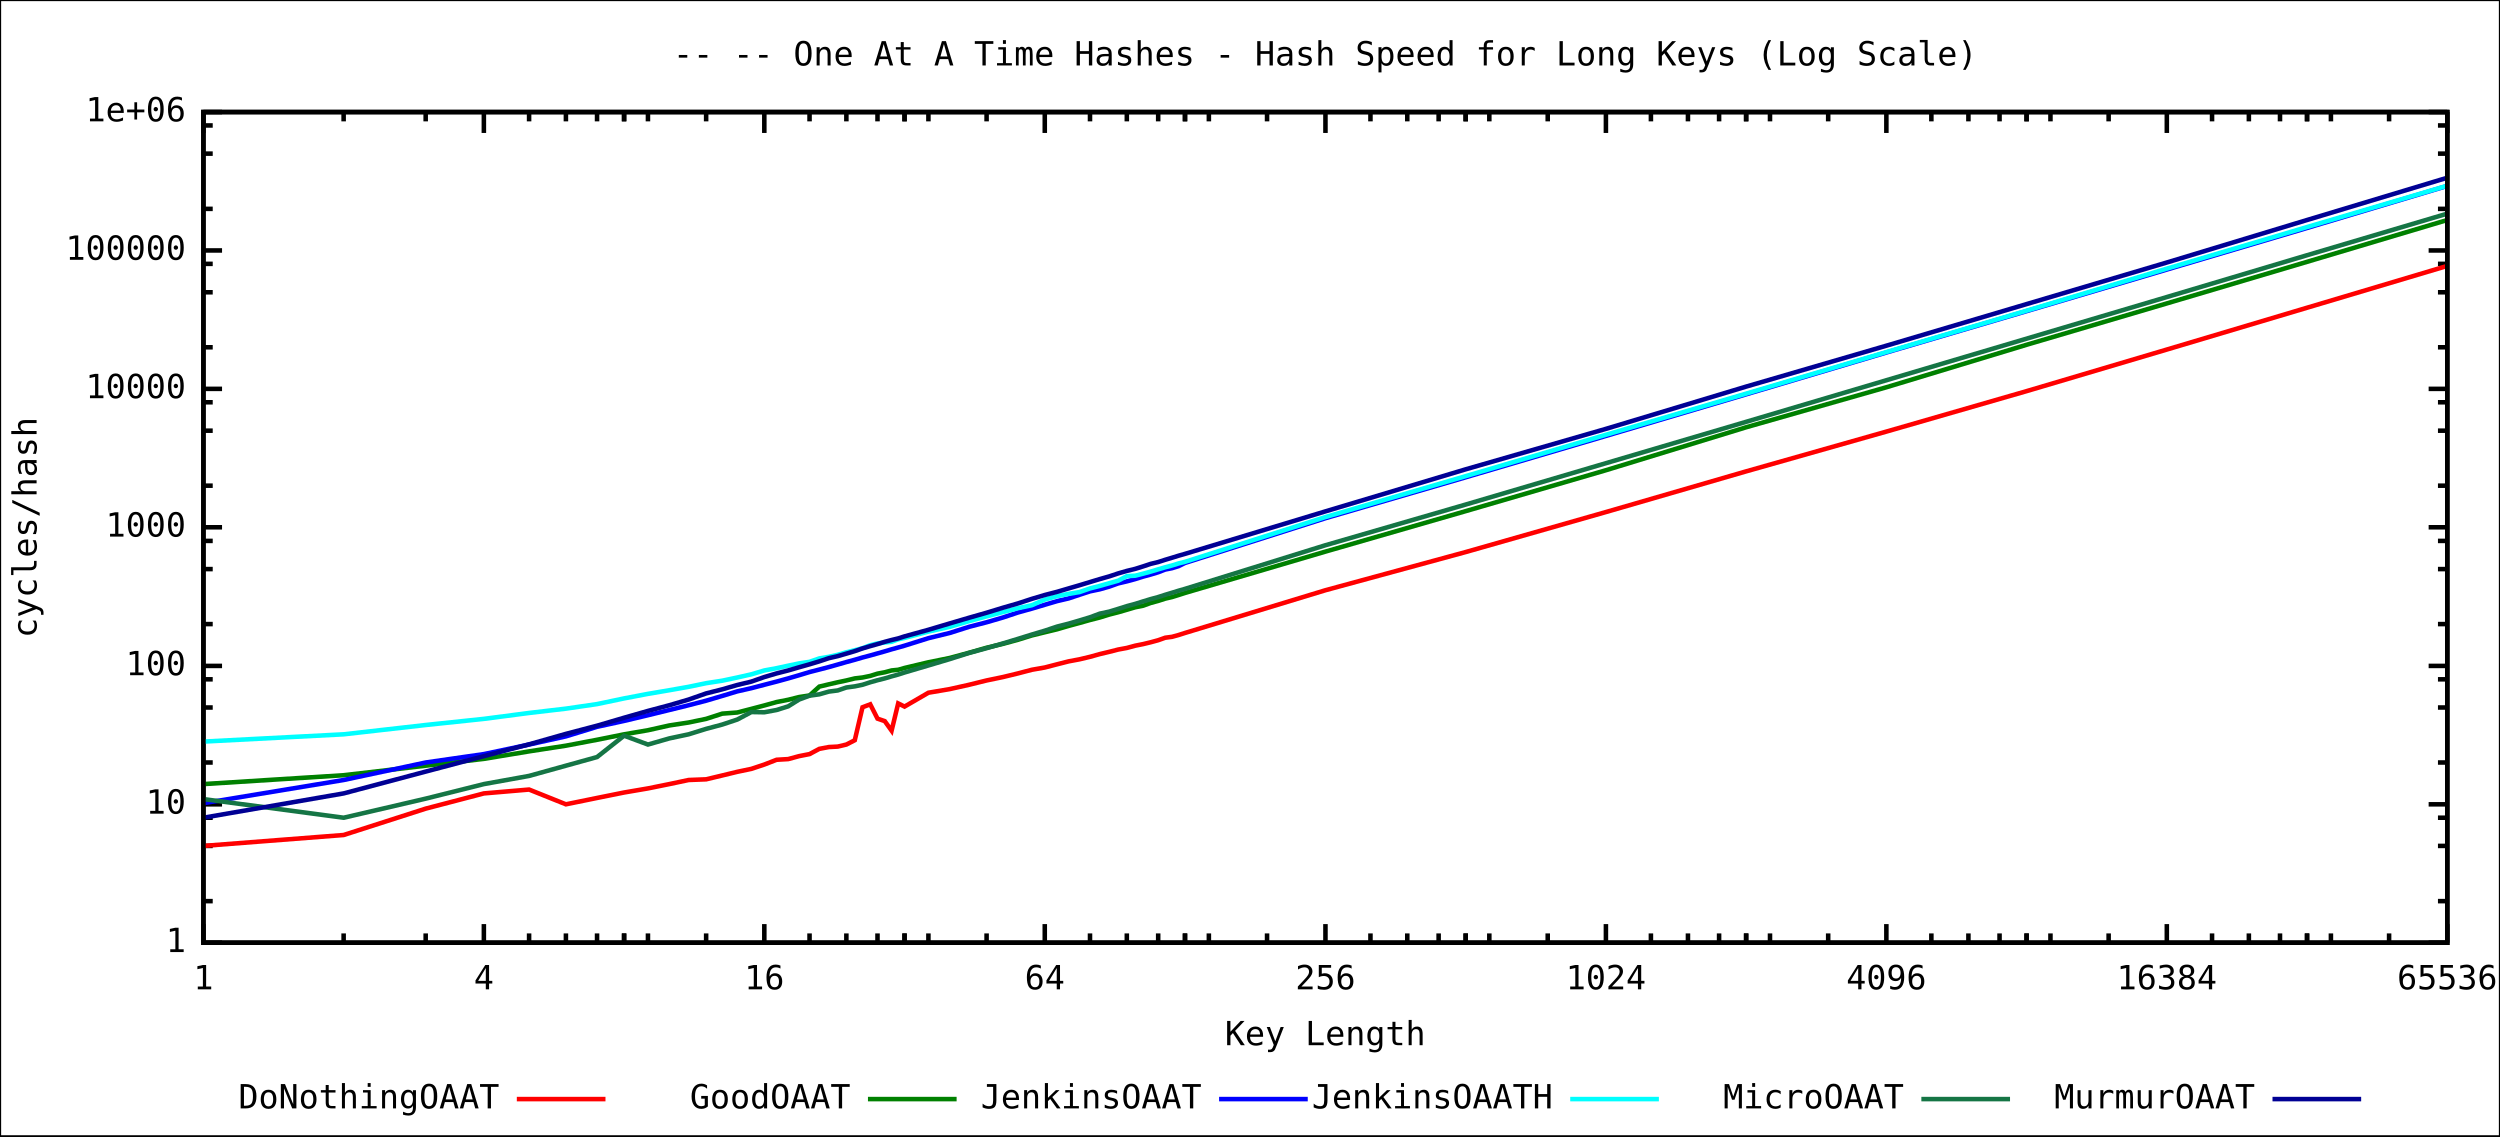
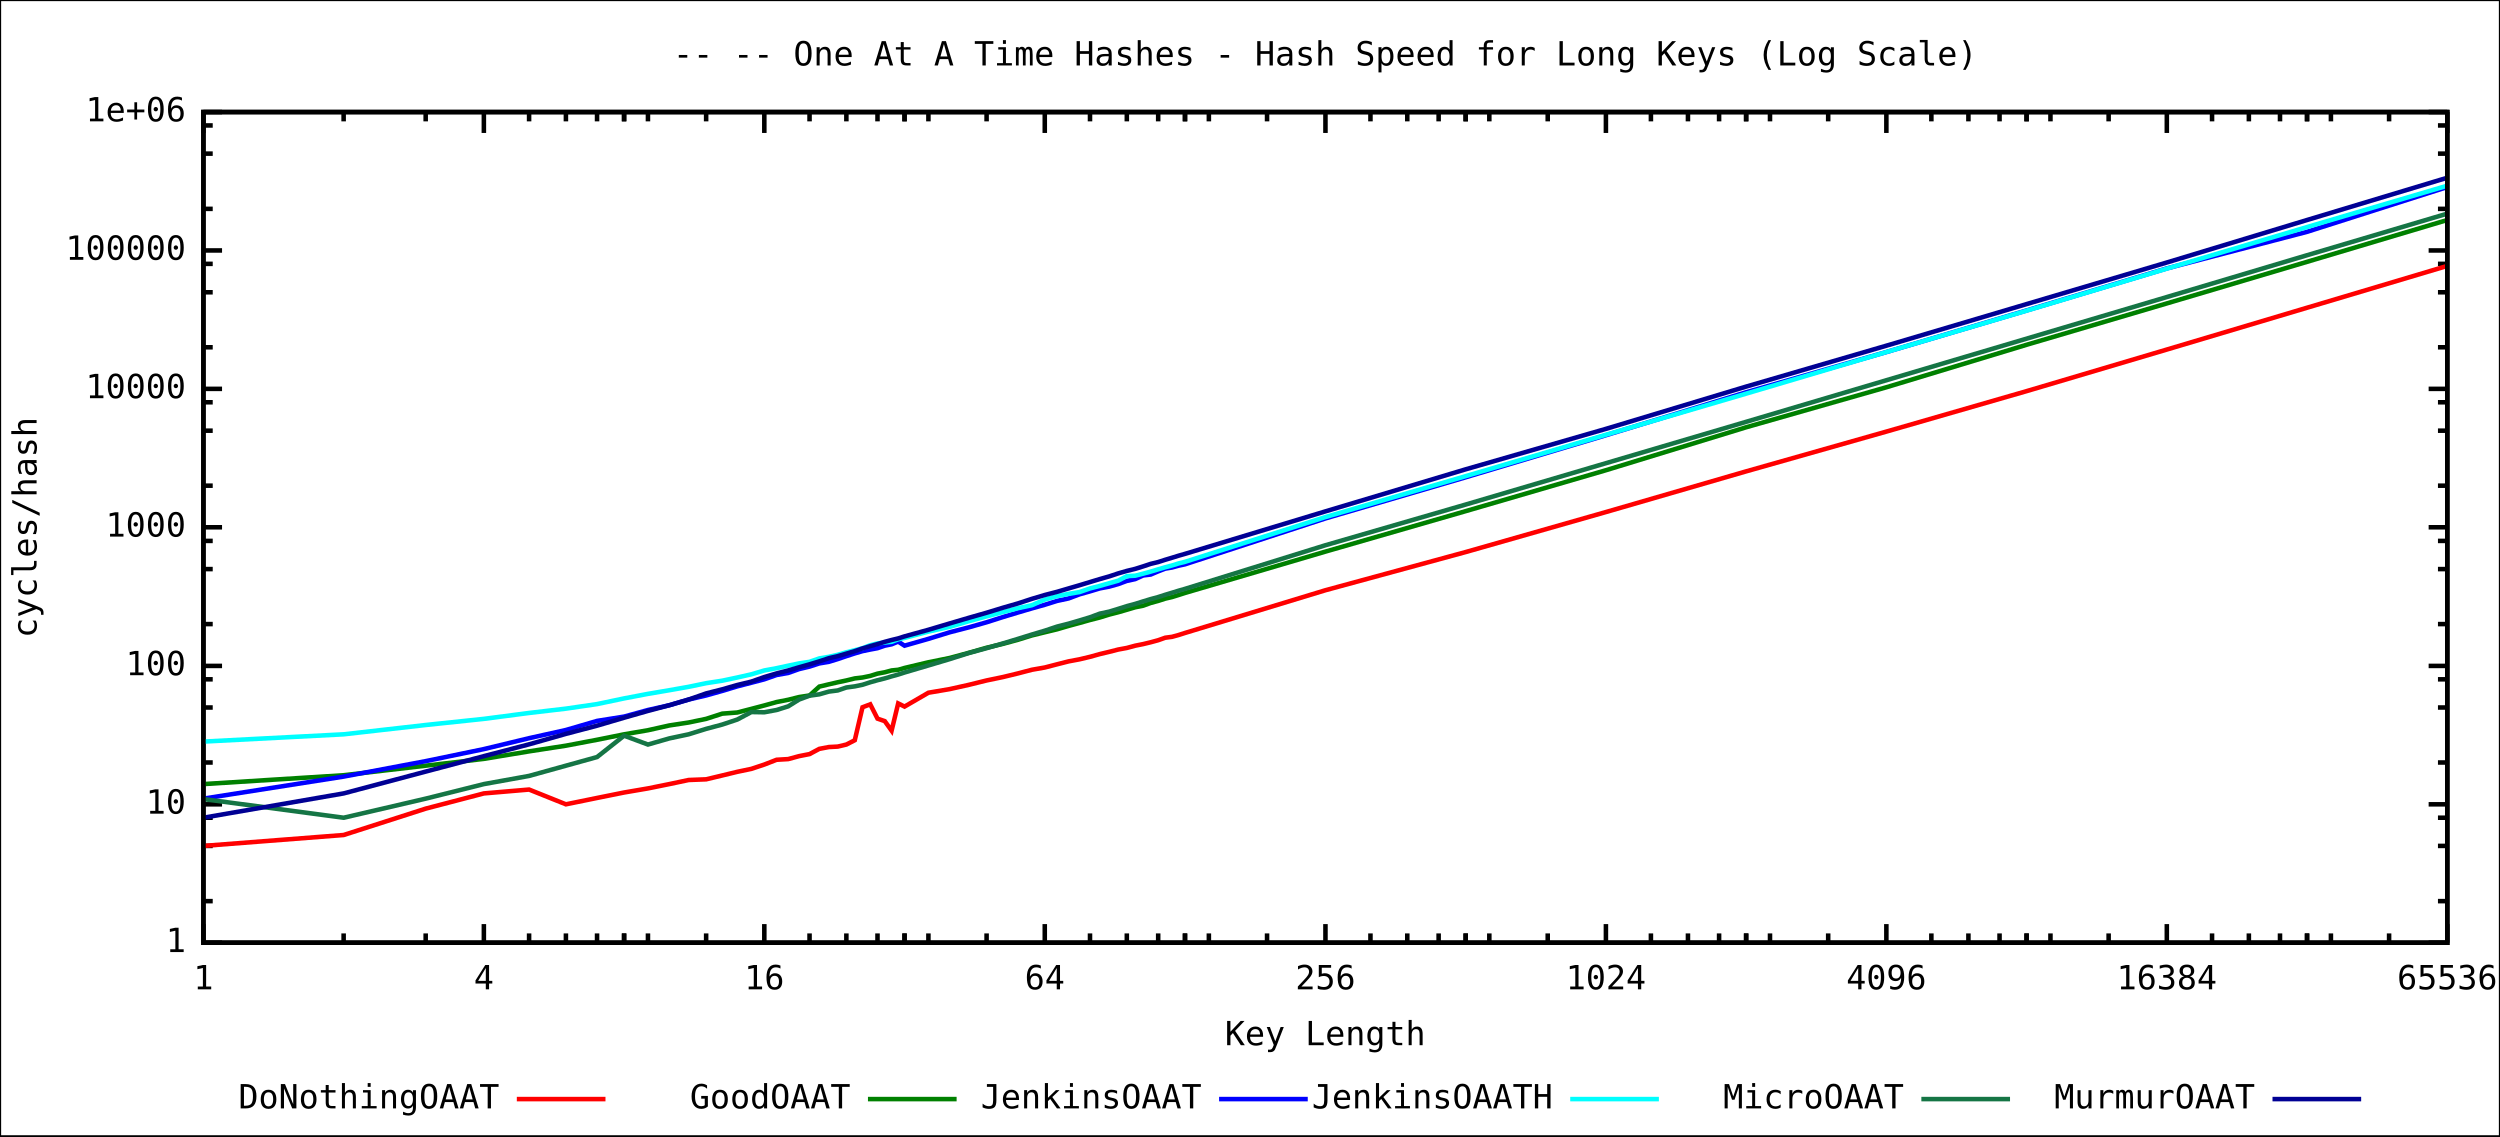
<svg xmlns="http://www.w3.org/2000/svg" xmlns:xlink="http://www.w3.org/1999/xlink" width="1100" height="500" viewBox="0 0 1100 500">
  <rect x="0" y="0" width="1100" height="500" fill="#ffffff" stroke="black" stroke-width="1" />
  <g id="gnuplot_canvas">
    <defs>
      <circle id="gpDot" r="0.5" stroke-width="0.5" />
      <path id="gpPt0" stroke-width="0.244" stroke="currentColor" d="M-1,0 h2 M0,-1 v2" />
      <path id="gpPt1" stroke-width="0.244" stroke="currentColor" d="M-1,-1 L1,1 M1,-1 L-1,1" />
      <path id="gpPt2" stroke-width="0.244" stroke="currentColor" d="M-1,0 L1,0 M0,-1 L0,1 M-1,-1 L1,1 M-1,1 L1,-1" />
      <rect id="gpPt3" stroke-width="0.244" stroke="currentColor" x="-1" y="-1" width="2" height="2" />
      <rect id="gpPt4" stroke-width="0.244" stroke="currentColor" fill="currentColor" x="-1" y="-1" width="2" height="2" />
      <circle id="gpPt5" stroke-width="0.244" stroke="currentColor" cx="0" cy="0" r="1" />
      <use xlink:href="#gpPt5" id="gpPt6" fill="currentColor" stroke="none" />
      <path id="gpPt7" stroke-width="0.244" stroke="currentColor" d="M0,-1.33 L-1.33,0.67 L1.33,0.67 z" />
      <use xlink:href="#gpPt7" id="gpPt8" fill="currentColor" stroke="none" />
      <use xlink:href="#gpPt7" id="gpPt9" stroke="currentColor" transform="rotate(180)" />
      <use xlink:href="#gpPt9" id="gpPt10" fill="currentColor" stroke="none" />
      <use xlink:href="#gpPt3" id="gpPt11" stroke="currentColor" transform="rotate(45)" />
      <use xlink:href="#gpPt11" id="gpPt12" fill="currentColor" stroke="none" />
    </defs>
    <g style="fill:none; color:white; stroke:black; stroke-width:2.00; stroke-linecap:butt; stroke-linejoin:miter">
</g>
    <g style="fill:none; color:black; stroke:currentColor; stroke-width:2.00; stroke-linecap:butt; stroke-linejoin:miter">
      <path stroke="black" d="M89.5,414.8 L97.7,414.8 M1076.8,414.8 L1068.6,414.8  h0.01" />
      <g transform="translate(81.8,418.9)" style="stroke:none; fill:black; font-family:mono; font-size:11.00pt; text-anchor:end">
        <text> 1</text>
      </g>
      <path stroke="black" d="M89.5,396.5 L93.6,396.5 M1076.8,396.5 L1072.7,396.5 M89.5,372.2 L93.6,372.2 M1076.8,372.2 L1072.7,372.2    M89.5,359.8 L93.6,359.8 M1076.8,359.8 L1072.7,359.8 M89.5,353.9 L97.7,353.9 M1076.8,353.9 L1068.6,353.9     h0.01" />
      <g transform="translate(81.8,358.0)" style="stroke:none; fill:black; font-family:mono; font-size:11.00pt; text-anchor:end">
        <text> 10</text>
      </g>
      <path stroke="black" d="M89.5,335.5 L93.6,335.5 M1076.8,335.5 L1072.7,335.5 M89.5,311.3 L93.6,311.3 M1076.8,311.3 L1072.7,311.3    M89.5,298.9 L93.6,298.9 M1076.8,298.9 L1072.7,298.9 M89.5,293.0 L97.7,293.0 M1076.8,293.0 L1068.6,293.0     h0.01" />
      <g transform="translate(81.8,297.1)" style="stroke:none; fill:black; font-family:mono; font-size:11.00pt; text-anchor:end">
        <text> 100</text>
      </g>
      <path stroke="black" d="M89.5,274.6 L93.6,274.6 M1076.8,274.6 L1072.7,274.6 M89.5,250.4 L93.6,250.4 M1076.8,250.4 L1072.7,250.4    M89.5,238.0 L93.6,238.0 M1076.8,238.0 L1072.7,238.0 M89.5,232.0 L97.7,232.0 M1076.8,232.0 L1068.6,232.0     h0.01" />
      <g transform="translate(81.8,236.1)" style="stroke:none; fill:black; font-family:mono; font-size:11.00pt; text-anchor:end">
        <text> 1000</text>
      </g>
      <path stroke="black" d="M89.5,213.7 L93.6,213.7 M1076.8,213.7 L1072.7,213.7 M89.5,189.5 L93.6,189.5 M1076.8,189.5 L1072.7,189.5    M89.5,177.0 L93.6,177.0 M1076.8,177.0 L1072.7,177.0 M89.5,171.1 L97.7,171.1 M1076.8,171.1 L1068.6,171.1     h0.01" />
      <g transform="translate(81.8,175.2)" style="stroke:none; fill:black; font-family:mono; font-size:11.00pt; text-anchor:end">
        <text> 10000</text>
      </g>
      <path stroke="black" d="M89.5,152.8 L93.6,152.8 M1076.8,152.8 L1072.7,152.8 M89.5,128.6 L93.6,128.6 M1076.8,128.6 L1072.7,128.6    M89.5,116.1 L93.6,116.1 M1076.8,116.1 L1072.7,116.1 M89.5,110.2 L97.7,110.2 M1076.8,110.2 L1068.6,110.2     h0.01" />
      <g transform="translate(81.8,114.3)" style="stroke:none; fill:black; font-family:mono; font-size:11.00pt; text-anchor:end">
        <text> 100000</text>
      </g>
      <path stroke="black" d="M89.5,91.9 L93.6,91.9 M1076.8,91.9 L1072.7,91.9 M89.5,67.6 L93.6,67.6 M1076.8,67.6 L1072.7,67.6    M89.5,55.2 L93.6,55.2 M1076.8,55.2 L1072.7,55.2 M89.5,49.3 L97.7,49.3 M1076.8,49.3 L1068.6,49.3     h0.01" />
      <g transform="translate(81.8,53.4)" style="stroke:none; fill:black; font-family:mono; font-size:11.00pt; text-anchor:end">
        <text> 1e+06</text>
      </g>
      <path stroke="black" d="M89.5,414.8 L89.5,406.6 M89.5,49.3 L89.5,57.5  h0.01" />
      <g transform="translate(89.5,435.3)" style="stroke:none; fill:black; font-family:mono; font-size:11.00pt; text-anchor:middle">
        <text> 1</text>
      </g>
      <path stroke="black" d="M151.2,414.8 L151.2,410.7 M151.2,49.3 L151.2,53.4 M187.3,414.8 L187.3,410.7 M187.3,49.3 L187.3,53.4    M212.9,414.8 L212.9,410.7 M212.9,49.3 L212.9,53.4 M232.8,414.8 L232.8,410.7 M232.8,49.3 L232.8,53.4    M249.0,414.8 L249.0,410.7 M249.0,49.3 L249.0,53.4 M262.7,414.8 L262.7,410.7 M262.7,49.3 L262.7,53.4    M274.6,414.8 L274.6,410.7 M274.6,49.3 L274.6,53.4 M285.1,414.8 L285.1,410.7 M285.1,49.3 L285.1,53.4    M212.9,414.8 L212.9,406.6 M212.9,49.3 L212.9,57.5  h0.01" />
      <g transform="translate(212.9,435.3)" style="stroke:none; fill:black; font-family:mono; font-size:11.00pt; text-anchor:middle">
        <text> 4</text>
      </g>
      <path stroke="black" d="M274.6,414.8 L274.6,410.7 M274.6,49.3 L274.6,53.4 M310.7,414.8 L310.7,410.7 M310.7,49.3 L310.7,53.4    M336.3,414.8 L336.3,410.7 M336.3,49.3 L336.3,53.4 M356.2,414.8 L356.2,410.7 M356.2,49.3 L356.2,53.4    M372.4,414.8 L372.4,410.7 M372.4,49.3 L372.4,53.4 M386.1,414.8 L386.1,410.7 M386.1,49.3 L386.1,53.4    M398.0,414.8 L398.0,410.7 M398.0,49.3 L398.0,53.4 M408.5,414.8 L408.5,410.7 M408.5,49.3 L408.5,53.4    M336.3,414.8 L336.3,406.6 M336.3,49.3 L336.3,57.5  h0.01" />
      <g transform="translate(336.3,435.3)" style="stroke:none; fill:black; font-family:mono; font-size:11.00pt; text-anchor:middle">
        <text> 16</text>
      </g>
      <path stroke="black" d="M398.0,414.8 L398.0,410.7 M398.0,49.3 L398.0,53.4 M434.1,414.8 L434.1,410.7 M434.1,49.3 L434.1,53.4    M459.7,414.8 L459.7,410.7 M459.7,49.3 L459.7,53.4 M479.6,414.8 L479.6,410.7 M479.6,49.3 L479.6,53.4    M495.8,414.8 L495.8,410.7 M495.8,49.3 L495.8,53.4 M509.6,414.8 L509.6,410.7 M509.6,49.3 L509.6,53.4    M521.4,414.8 L521.4,410.7 M521.4,49.3 L521.4,53.4 M531.9,414.8 L531.9,410.7 M531.9,49.3 L531.9,53.4    M459.7,414.8 L459.7,406.6 M459.7,49.3 L459.7,57.5  h0.01" />
      <g transform="translate(459.7,435.3)" style="stroke:none; fill:black; font-family:mono; font-size:11.00pt; text-anchor:middle">
        <text> 64</text>
      </g>
      <path stroke="black" d="M521.4,414.8 L521.4,410.7 M521.4,49.3 L521.4,53.4 M557.5,414.8 L557.5,410.7 M557.5,49.3 L557.5,53.4    M583.2,414.8 L583.2,410.7 M583.2,49.3 L583.2,53.4 M603.0,414.8 L603.0,410.7 M603.0,49.3 L603.0,53.4    M619.2,414.8 L619.2,410.7 M619.2,49.3 L619.2,53.4 M633.0,414.8 L633.0,410.7 M633.0,49.3 L633.0,53.4    M644.9,414.8 L644.9,410.7 M644.9,49.3 L644.9,53.4 M655.3,414.8 L655.3,410.7 M655.3,49.3 L655.3,53.4    M583.2,414.8 L583.2,406.6 M583.2,49.3 L583.2,57.5  h0.01" />
      <g transform="translate(583.2,435.3)" style="stroke:none; fill:black; font-family:mono; font-size:11.00pt; text-anchor:middle">
        <text> 256</text>
      </g>
      <path stroke="black" d="M644.9,414.8 L644.9,410.7 M644.9,49.3 L644.9,53.4 M681.0,414.8 L681.0,410.7 M681.0,49.3 L681.0,53.4    M706.6,414.8 L706.6,410.7 M706.6,49.3 L706.6,53.4 M726.4,414.8 L726.4,410.7 M726.4,49.3 L726.4,53.4    M742.7,414.8 L742.7,410.7 M742.7,49.3 L742.7,53.4 M756.4,414.8 L756.4,410.7 M756.4,49.3 L756.4,53.4    M768.3,414.8 L768.3,410.7 M768.3,49.3 L768.3,53.4 M778.8,414.8 L778.8,410.7 M778.8,49.3 L778.8,53.4    M706.6,414.8 L706.6,406.6 M706.6,49.3 L706.6,57.5  h0.01" />
      <g transform="translate(706.6,435.3)" style="stroke:none; fill:black; font-family:mono; font-size:11.00pt; text-anchor:middle">
        <text> 1024</text>
      </g>
      <path stroke="black" d="M768.3,414.8 L768.3,410.7 M768.3,49.3 L768.3,53.4 M804.4,414.8 L804.4,410.7 M804.4,49.3 L804.4,53.4    M830.0,414.8 L830.0,410.7 M830.0,49.3 L830.0,53.4 M849.8,414.8 L849.8,410.7 M849.8,49.3 L849.8,53.4    M866.1,414.8 L866.1,410.7 M866.1,49.3 L866.1,53.4 M879.8,414.8 L879.8,410.7 M879.8,49.3 L879.8,53.4    M891.7,414.8 L891.7,410.7 M891.7,49.3 L891.7,53.4 M902.2,414.8 L902.2,410.7 M902.2,49.3 L902.2,53.4    M830.0,414.8 L830.0,406.6 M830.0,49.3 L830.0,57.5  h0.01" />
      <g transform="translate(830.0,435.3)" style="stroke:none; fill:black; font-family:mono; font-size:11.00pt; text-anchor:middle">
        <text> 4096</text>
      </g>
      <path stroke="black" d="M891.7,414.8 L891.7,410.7 M891.7,49.3 L891.7,53.4 M927.8,414.8 L927.8,410.7 M927.8,49.3 L927.8,53.4    M953.4,414.8 L953.4,410.7 M953.4,49.3 L953.4,53.4 M973.3,414.8 L973.3,410.7 M973.3,49.3 L973.3,53.4    M989.5,414.8 L989.5,410.7 M989.5,49.3 L989.5,53.4 M1003.2,414.8 L1003.2,410.7 M1003.2,49.3 L1003.2,53.4    M1015.1,414.8 L1015.1,410.7 M1015.1,49.3 L1015.1,53.4 M1025.6,414.8 L1025.6,410.7 M1025.6,49.3 L1025.6,53.4    M953.4,414.8 L953.4,406.6 M953.4,49.3 L953.4,57.5  h0.01" />
      <g transform="translate(953.4,435.3)" style="stroke:none; fill:black; font-family:mono; font-size:11.00pt; text-anchor:middle">
        <text> 16384</text>
      </g>
      <path stroke="black" d="M1015.1,414.8 L1015.1,410.7 M1015.1,49.3 L1015.1,53.4 M1051.2,414.8 L1051.2,410.7 M1051.2,49.3 L1051.2,53.4    M1076.8,414.8 L1076.8,410.7 M1076.8,49.3 L1076.8,53.4 M1076.8,414.8 L1076.8,406.6 M1076.8,49.3 L1076.8,57.5     h0.01" />
      <g transform="translate(1076.8,435.3)" style="stroke:none; fill:black; font-family:mono; font-size:11.00pt; text-anchor:middle">
        <text> 65536</text>
      </g>
      <path stroke="black" d="M89.5,49.3 L89.5,414.8 L1076.8,414.8 L1076.8,49.3 L89.5,49.3 Z  h0.01" />
      <g transform="translate(16.1,232.1) rotate(270)" style="stroke:none; fill:black; font-family:mono; font-size:11.00pt; text-anchor:middle">
        <text>cycles/hash</text>
      </g>
      <g transform="translate(583.1,459.9)" style="stroke:none; fill:black; font-family:mono; font-size:11.00pt; text-anchor:middle">
        <text>Key Length</text>
      </g>
      <g transform="translate(583.1,28.8)" style="stroke:none; fill:black; font-family:mono; font-size:11.00pt; text-anchor:middle">
        <text>
          <a href="One_At_A_Time_Hashes.short.svg">--</a>
          <a href="One_At_A_Time_Hashes.medium.svg">--</a> One At A Time Hashes - Hash Speed for Long Keys (Log Scale)</text>
      </g>
    </g>
    <g id="DoNothingOAAT">
      <g style="fill:none; color:red; stroke:currentColor; stroke-width:2.00; stroke-linecap:butt; stroke-linejoin:miter">
        <g visibility="visible">
          <g transform="translate(219.7,487.7)" style="stroke:none; fill:black; font-family:mono; font-size:11.00pt; text-anchor:end">
            <text>DoNothingOAAT</text>
          </g>
          <path d="M227.4,483.6 L266.4,483.6  h0.01" />
        </g>
        <path d="M89.5,372.2 L151.2,367.4 L187.3,355.8 L212.9,349.1 L232.8,347.4 L249.0,353.9 L262.7,351.1 L274.6,348.7    L285.1,346.9 L294.5,345.0 L303.0,343.2 L310.7,342.9 L317.8,341.2 L324.4,339.6 L330.6,338.3 L336.3,336.4    L341.7,334.3 L346.8,334.0 L351.6,332.7 L356.2,331.8 L360.5,329.5 L364.7,328.7 L368.6,328.5 L372.4,327.6    L376.1,325.7 L379.5,311.2 L382.9,309.9 L386.1,316.2 L389.3,317.3 L392.3,321.5 L395.2,309.5 L398.0,310.9    L408.5,304.8 L417.9,303.2 L426.4,301.3 L434.1,299.4 L441.3,297.9 L447.9,296.3 L454.0,294.7 L459.7,293.7    L465.1,292.3 L470.2,291.0 L475.0,290.1 L479.6,289.0 L483.9,287.8 L488.1,286.8 L492.0,285.8 L495.8,285.1    L499.5,284.1 L503.0,283.4 L506.3,282.6 L509.6,281.7 L512.7,280.6 L515.7,280.2 L518.6,279.4 L521.4,278.5    L583.2,259.7 L644.9,242.9 L706.6,225.3 L768.3,207.4 L830.0,189.9 L891.7,172.1 L953.4,153.8 L1015.1,135.4    L1076.8,117.0  h0.01" />
      </g>
    </g>
    <g id="GoodOAAT">
      <g style="fill:none; color:green; stroke:currentColor; stroke-width:2.00; stroke-linecap:butt; stroke-linejoin:miter">
        <g visibility="visible">
          <g transform="translate(374.2,487.7)" style="stroke:none; fill:black; font-family:mono; font-size:11.00pt; text-anchor:end">
            <text>GoodOAAT</text>
          </g>
          <path d="M381.9,483.6 L420.9,483.6  h0.01" />
        </g>
        <path d="M89.5,345.0 L151.2,341.1 L187.3,336.9 L212.9,333.9 L232.8,330.6 L249.0,328.1 L262.7,325.5 L274.6,323.1    L285.1,321.3 L294.5,319.2 L303.0,317.9 L310.7,316.3 L317.8,314.0 L324.4,313.5 L330.6,311.9 L336.3,310.4    L341.7,308.9 L346.8,307.9 L351.6,306.7 L356.2,306.0 L360.5,302.1 L364.7,301.1 L368.6,300.2 L372.4,299.4    L376.1,298.5 L379.5,298.1 L382.9,297.4 L386.1,296.4 L389.3,295.8 L392.3,295.0 L395.2,294.7 L398.0,293.9    L408.5,291.4 L417.9,289.5 L426.4,287.2 L434.1,285.0 L441.3,283.3 L447.9,281.5 L454.0,279.6 L459.7,278.2    L465.1,276.9 L470.2,275.4 L475.0,274.1 L479.6,272.8 L483.9,271.7 L488.1,270.4 L492.0,269.4 L495.8,268.3    L499.5,267.2 L503.0,266.5 L506.3,265.3 L509.6,264.4 L512.7,263.4 L515.7,262.7 L518.6,261.8 L521.4,260.9    L583.2,242.7 L644.9,224.9 L706.6,206.9 L768.3,188.0 L830.0,170.4 L891.7,151.7 L953.4,133.5 L1015.1,115.2    L1076.8,96.8  h0.01" />
      </g>
    </g>
    <g id="JenkinsOAAT">
      <g style="fill:none; color:blue; stroke:currentColor; stroke-width:2.00; stroke-linecap:butt; stroke-linejoin:miter">
        <g visibility="visible">
          <g transform="translate(528.7,487.7)" style="stroke:none; fill:black; font-family:mono; font-size:11.00pt; text-anchor:end">
            <text>JenkinsOAAT</text>
          </g>
          <path d="M536.4,483.6 L575.4,483.6  h0.01" />
        </g>
-         <path d="M89.5,353.4 L151.2,343.2 L187.3,335.5 L212.9,331.8 L232.8,327.6 L249.0,324.0 L262.7,319.8 L274.6,317.2    L285.1,314.7 L294.5,312.4 L303.0,310.3 L310.7,308.3 L317.8,306.2 L324.4,304.2 L330.6,302.8 L336.3,301.3    L341.7,299.9 L346.8,298.5 L351.6,297.1 L356.2,295.7 L360.5,294.6 L364.7,293.5 L368.6,292.4 L372.4,291.3    L376.1,290.3 L379.5,289.3 L382.9,288.4 L386.1,287.5 L389.3,286.6 L392.3,285.7 L395.2,284.9 L398.0,284.1    L408.5,280.8 L417.9,278.5 L426.4,275.8 L434.1,273.8 L441.3,271.7 L447.9,269.5 L454.0,267.8 L459.7,266.1    L465.1,264.5 L470.2,263.3 L475.0,261.7 L479.6,260.2 L483.9,259.3 L488.1,258.1 L492.0,256.7 L495.8,255.8    L499.5,254.8 L503.0,253.7 L506.3,252.8 L509.6,251.8 L512.7,250.6 L515.7,250.0 L518.6,249.1 L521.4,247.7    L583.2,228.0 L644.9,210.0 L706.6,191.8 L768.3,173.5 L830.0,155.1 L891.7,136.9 L953.4,118.6 L1015.1,100.3    L1076.8,81.8  h0.01" />
+         <path d="M89.5,351.4 L151.2,341.7 L187.3,334.9 L212.9,329.6 L232.8,324.8 L249.0,321.2 L262.7,317.2 L274.6,315.3    L285.1,312.4 L294.5,310.3 L303.0,307.8 L310.7,306.0 L317.8,304.0 L324.4,302.0 L330.6,300.4 L336.3,298.9    L341.7,297.0 L346.8,296.1 L351.6,294.4 L356.2,293.3 L360.5,291.9 L364.7,291.2 L368.6,290.0 L372.4,288.7    L376.1,287.5 L379.5,286.5 L382.9,285.8 L386.1,285.2 L389.3,284.1 L392.3,283.5 L395.2,282.3 L398.0,284.1    L408.5,281.1 L417.9,278.2 L426.4,276.0 L434.1,273.8 L441.3,271.5 L447.9,269.5 L454.0,267.7 L459.7,266.1    L465.1,264.4 L470.2,263.3 L475.0,261.5 L479.6,260.2 L483.9,258.9 L488.1,258.1 L492.0,257.0 L495.8,255.6    L499.5,254.8 L503.0,253.2 L506.3,252.8 L509.6,251.4 L512.7,250.2 L515.7,249.7 L518.6,248.9 L521.4,248.3    L583.2,228.1 L644.9,210.0 L706.6,191.5 L768.3,172.6 L830.0,154.9 L891.7,136.6 L953.4,118.1 L1015.1,102.0    L1076.8,82.3  h0.01" />
      </g>
    </g>
    <g id="JenkinsOAATH">
      <g style="fill:none; color:cyan; stroke:currentColor; stroke-width:2.00; stroke-linecap:butt; stroke-linejoin:miter">
        <g visibility="visible">
          <g transform="translate(683.2,487.7)" style="stroke:none; fill:black; font-family:mono; font-size:11.00pt; text-anchor:end">
            <text>JenkinsOAATH</text>
          </g>
          <path d="M690.9,483.6 L729.9,483.6  h0.01" />
        </g>
        <path d="M89.5,326.3 L151.2,323.1 L187.3,319.0 L212.9,316.3 L232.8,313.7 L249.0,311.8 L262.7,309.8 L274.6,307.3    L285.1,305.3 L294.5,303.7 L303.0,302.2 L310.7,300.6 L317.8,299.5 L324.4,298.1 L330.6,296.7 L336.3,295.0    L341.7,294.0 L346.8,292.9 L351.6,291.9 L356.2,291.2 L360.5,289.7 L364.7,289.0 L368.6,288.1 L372.4,287.0    L376.1,286.1 L379.5,285.2 L382.9,283.9 L386.1,283.1 L389.3,282.7 L392.3,282.4 L395.2,281.3 L398.0,280.7    L408.5,277.9 L417.9,275.8 L426.4,273.3 L434.1,271.2 L441.3,269.3 L447.9,267.6 L454.0,266.3 L459.7,263.8    L465.1,262.3 L470.2,261.3 L475.0,260.5 L479.6,258.9 L483.9,257.8 L488.1,256.6 L492.0,255.5 L495.8,253.5    L499.5,253.3 L503.0,252.4 L506.3,251.5 L509.6,250.5 L512.7,249.6 L515.7,248.8 L518.6,247.9 L521.4,247.2    L583.2,227.5 L644.9,209.5 L706.6,191.3 L768.3,173.2 L830.0,154.9 L891.7,136.7 L953.4,118.2 L1015.1,99.9    L1076.8,81.7  h0.01" />
      </g>
    </g>
    <g id="MicroOAAT">
      <g style="fill:none; color:#157545; stroke:currentColor; stroke-width:2.00; stroke-linecap:butt; stroke-linejoin:miter">
        <g visibility="visible">
          <g transform="translate(837.7,487.7)" style="stroke:none; fill:black; font-family:mono; font-size:11.00pt; text-anchor:end">
            <text>MicroOAAT</text>
          </g>
          <path d="M845.4,483.6 L884.4,483.6  h0.01" />
        </g>
        <path d="M89.5,351.6 L151.2,359.8 L187.3,351.4 L212.9,345.0 L232.8,341.4 L249.0,336.9 L262.7,333.1 L274.6,323.7    L285.1,327.6 L294.5,324.9 L303.0,323.1 L310.7,320.7 L317.8,318.8 L324.4,316.6 L330.6,313.3 L336.3,313.4    L341.7,312.4 L346.8,310.8 L351.6,307.8 L356.2,306.1 L360.5,305.5 L364.7,304.3 L368.6,303.8 L372.4,302.5    L376.1,302.0 L379.5,301.3 L382.9,300.2 L386.1,299.3 L389.3,298.5 L392.3,297.6 L395.2,296.8 L398.0,295.9    L408.5,292.8 L417.9,290.0 L426.4,287.3 L434.1,285.2 L441.3,283.1 L447.9,281.1 L454.0,279.2 L459.7,277.5    L465.1,275.7 L470.2,274.4 L475.0,273.0 L479.6,271.6 L483.9,270.0 L488.1,269.1 L492.0,267.9 L495.8,266.7    L499.5,265.7 L503.0,264.6 L506.3,263.6 L509.6,262.7 L512.7,261.7 L515.7,260.8 L518.6,259.9 L521.4,259.1    L583.2,239.9 L644.9,222.0 L706.6,203.8 L768.3,185.6 L830.0,167.3 L891.7,149.0 L953.4,130.7 L1015.1,112.3    L1076.8,94.0  h0.01" />
      </g>
    </g>
    <g id="MurmurOAAT">
      <g style="fill:none; color:#000094; stroke:currentColor; stroke-width:2.00; stroke-linecap:butt; stroke-linejoin:miter">
        <g visibility="visible">
          <g transform="translate(992.2,487.7)" style="stroke:none; fill:black; font-family:mono; font-size:11.00pt; text-anchor:end">
            <text>MurmurOAAT</text>
          </g>
          <path d="M999.9,483.6 L1038.9,483.6  h0.01" />
        </g>
        <path d="M89.5,359.8 L151.2,349.1 L187.3,339.5 L212.9,332.7 L232.8,327.5 L249.0,322.9 L262.7,319.3 L274.6,315.8    L285.1,312.8 L294.5,310.3 L303.0,307.8 L310.7,305.1 L317.8,303.3 L324.4,301.4 L330.6,299.9 L336.3,297.9    L341.7,296.3 L346.8,295.0 L351.6,293.6 L356.2,292.3 L360.5,291.0 L364.7,289.6 L368.6,288.7 L372.4,287.6    L376.1,286.5 L379.5,285.3 L382.9,284.3 L386.1,283.4 L389.3,282.4 L392.3,281.6 L395.2,280.9 L398.0,280.0    L408.5,277.1 L417.9,274.3 L426.4,271.8 L434.1,269.6 L441.3,267.4 L447.9,265.5 L454.0,263.5 L459.7,261.8    L465.1,260.4 L470.2,258.9 L475.0,257.5 L479.6,256.1 L483.9,254.8 L488.1,253.6 L492.0,252.3 L495.8,251.2    L499.5,250.3 L503.0,249.2 L506.3,248.1 L509.6,247.3 L512.7,246.3 L515.7,245.4 L518.6,244.5 L521.4,243.7    L583.2,225.0 L644.9,206.5 L706.6,188.7 L768.3,170.1 L830.0,152.1 L891.7,133.8 L953.4,115.5 L1015.1,96.8    L1076.8,78.2  h0.01" />
      </g>
    </g>
    <g style="fill:none; color:black; stroke:currentColor; stroke-width:2.00; stroke-linecap:butt; stroke-linejoin:miter">
      <path stroke="black" d="M89.5,49.3 L89.5,414.8 L1076.8,414.8 L1076.8,49.3 L89.5,49.3 Z  h0.01" />
    </g>
  </g>
  <text id="coord_text" text-anchor="start" pointer-events="none" font-size="12" font-family="Arial" visibility="hidden"> </text>
</svg>
